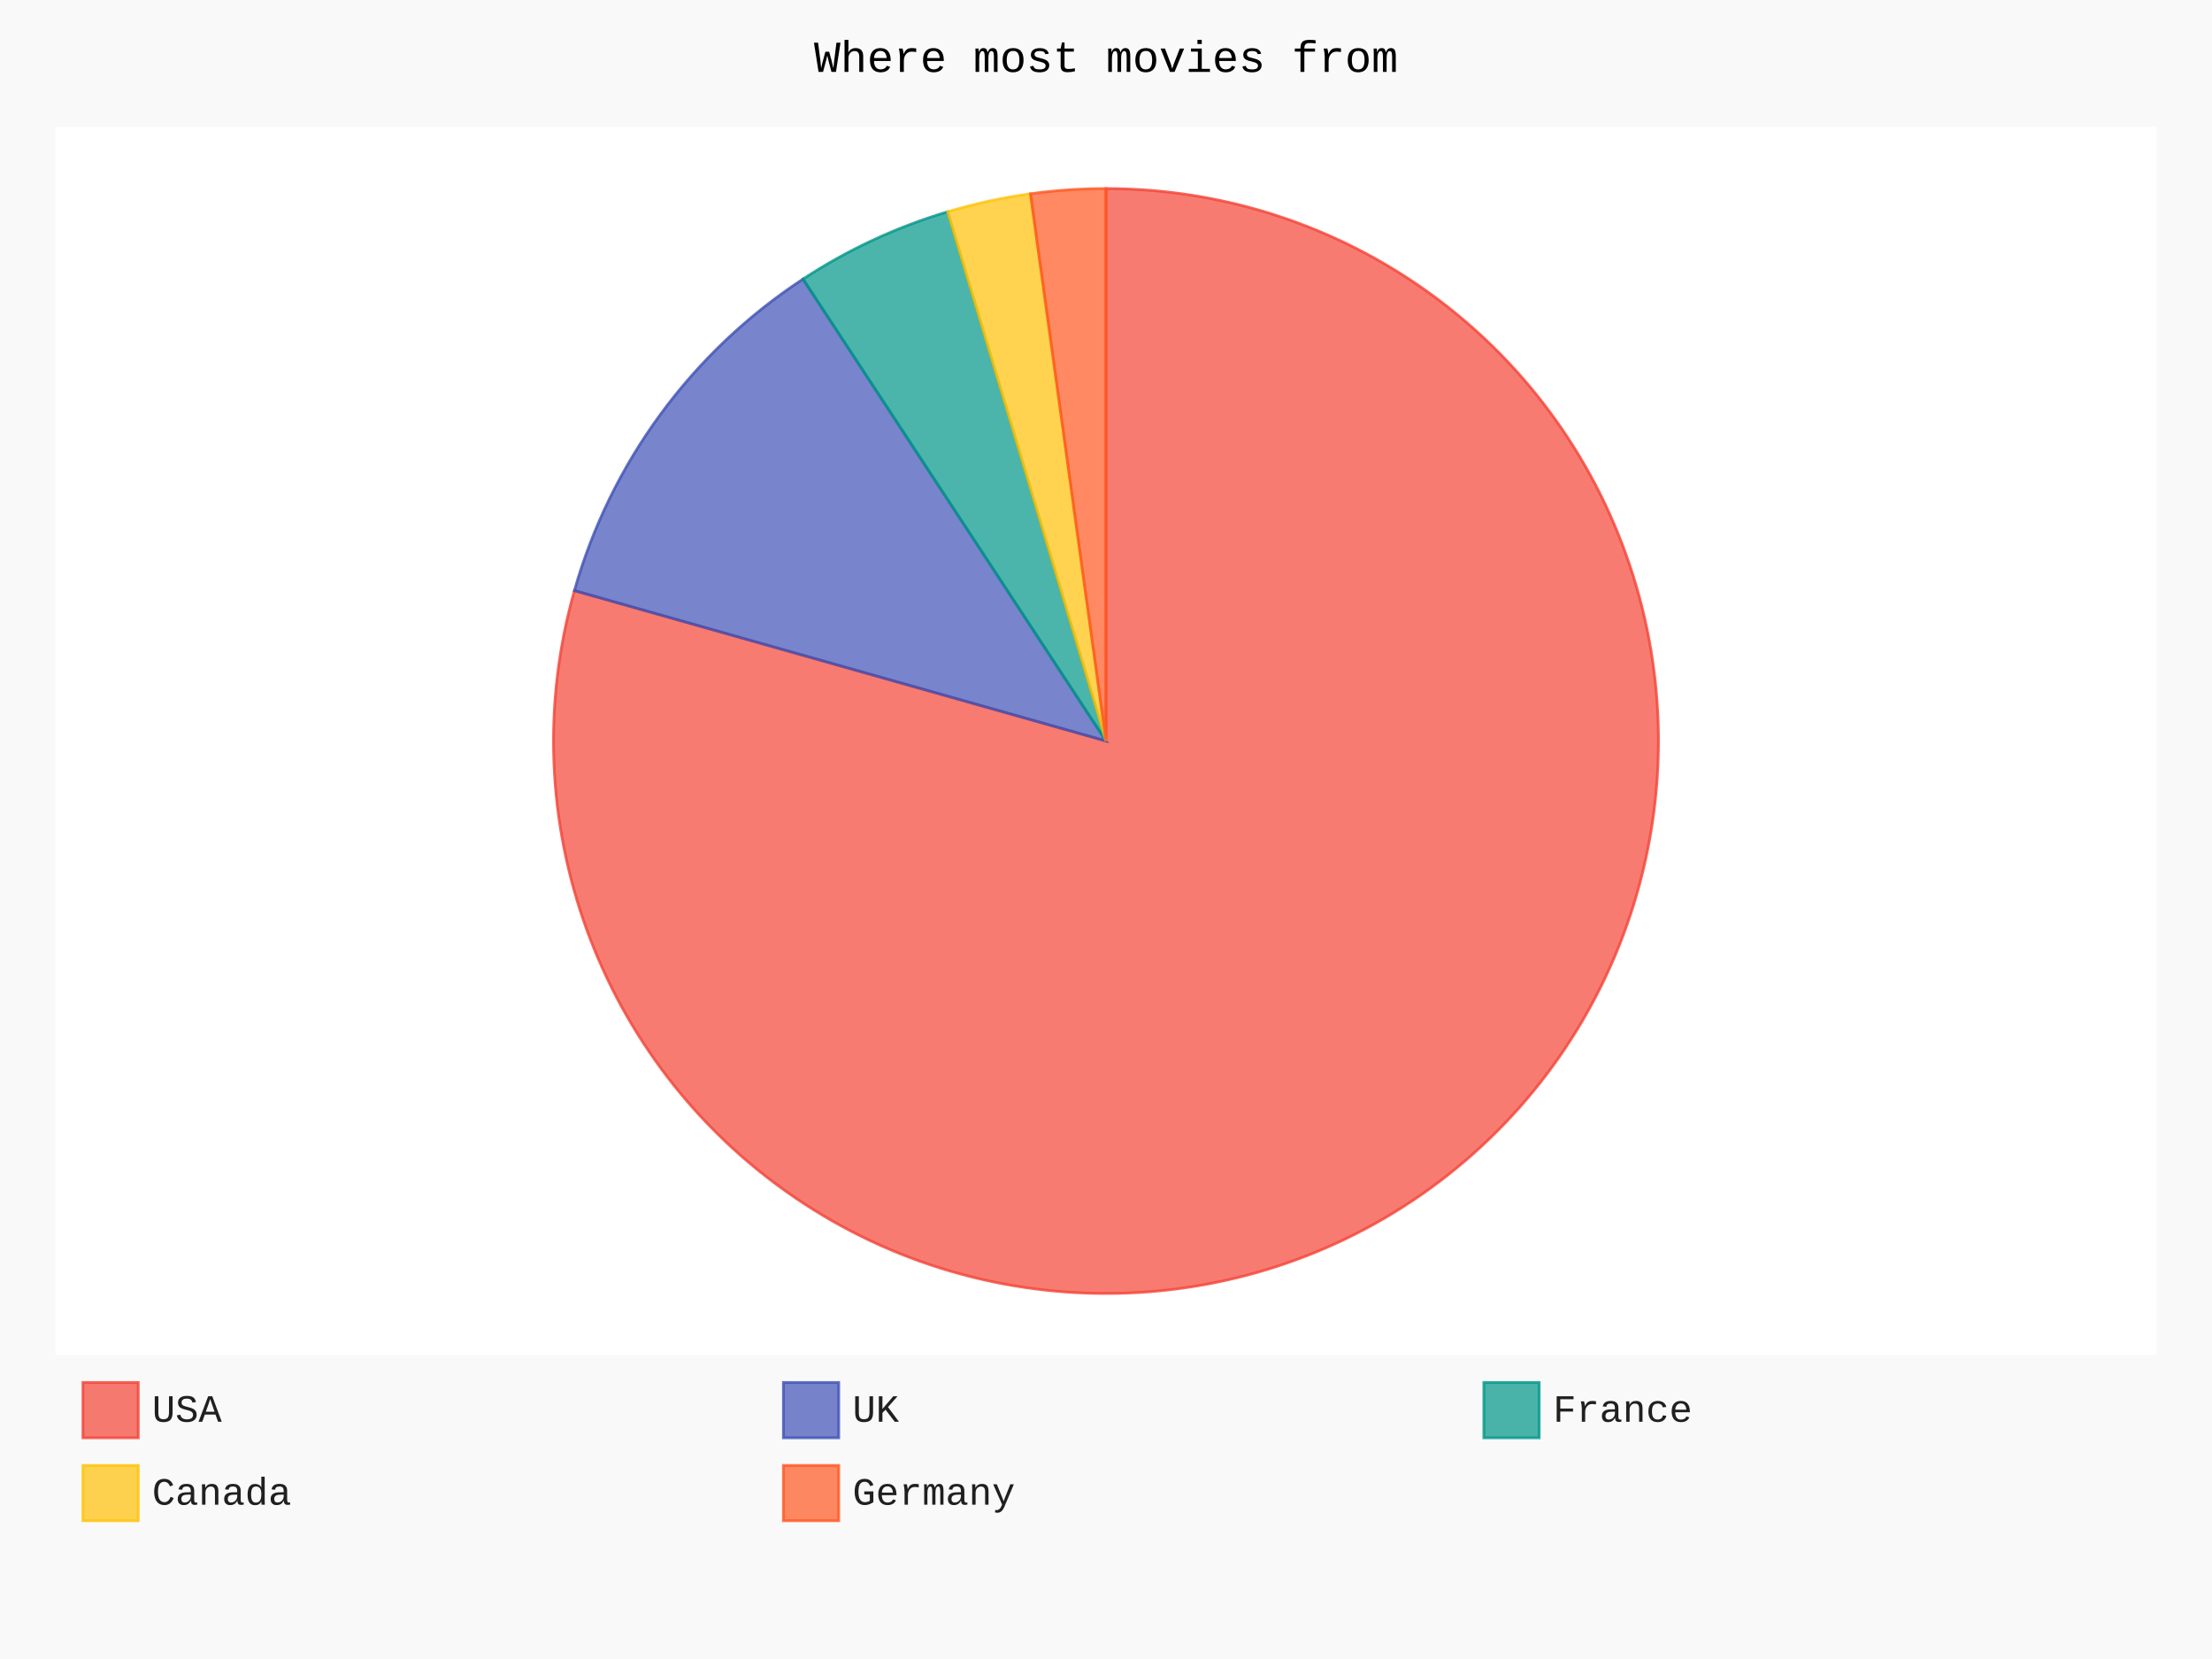
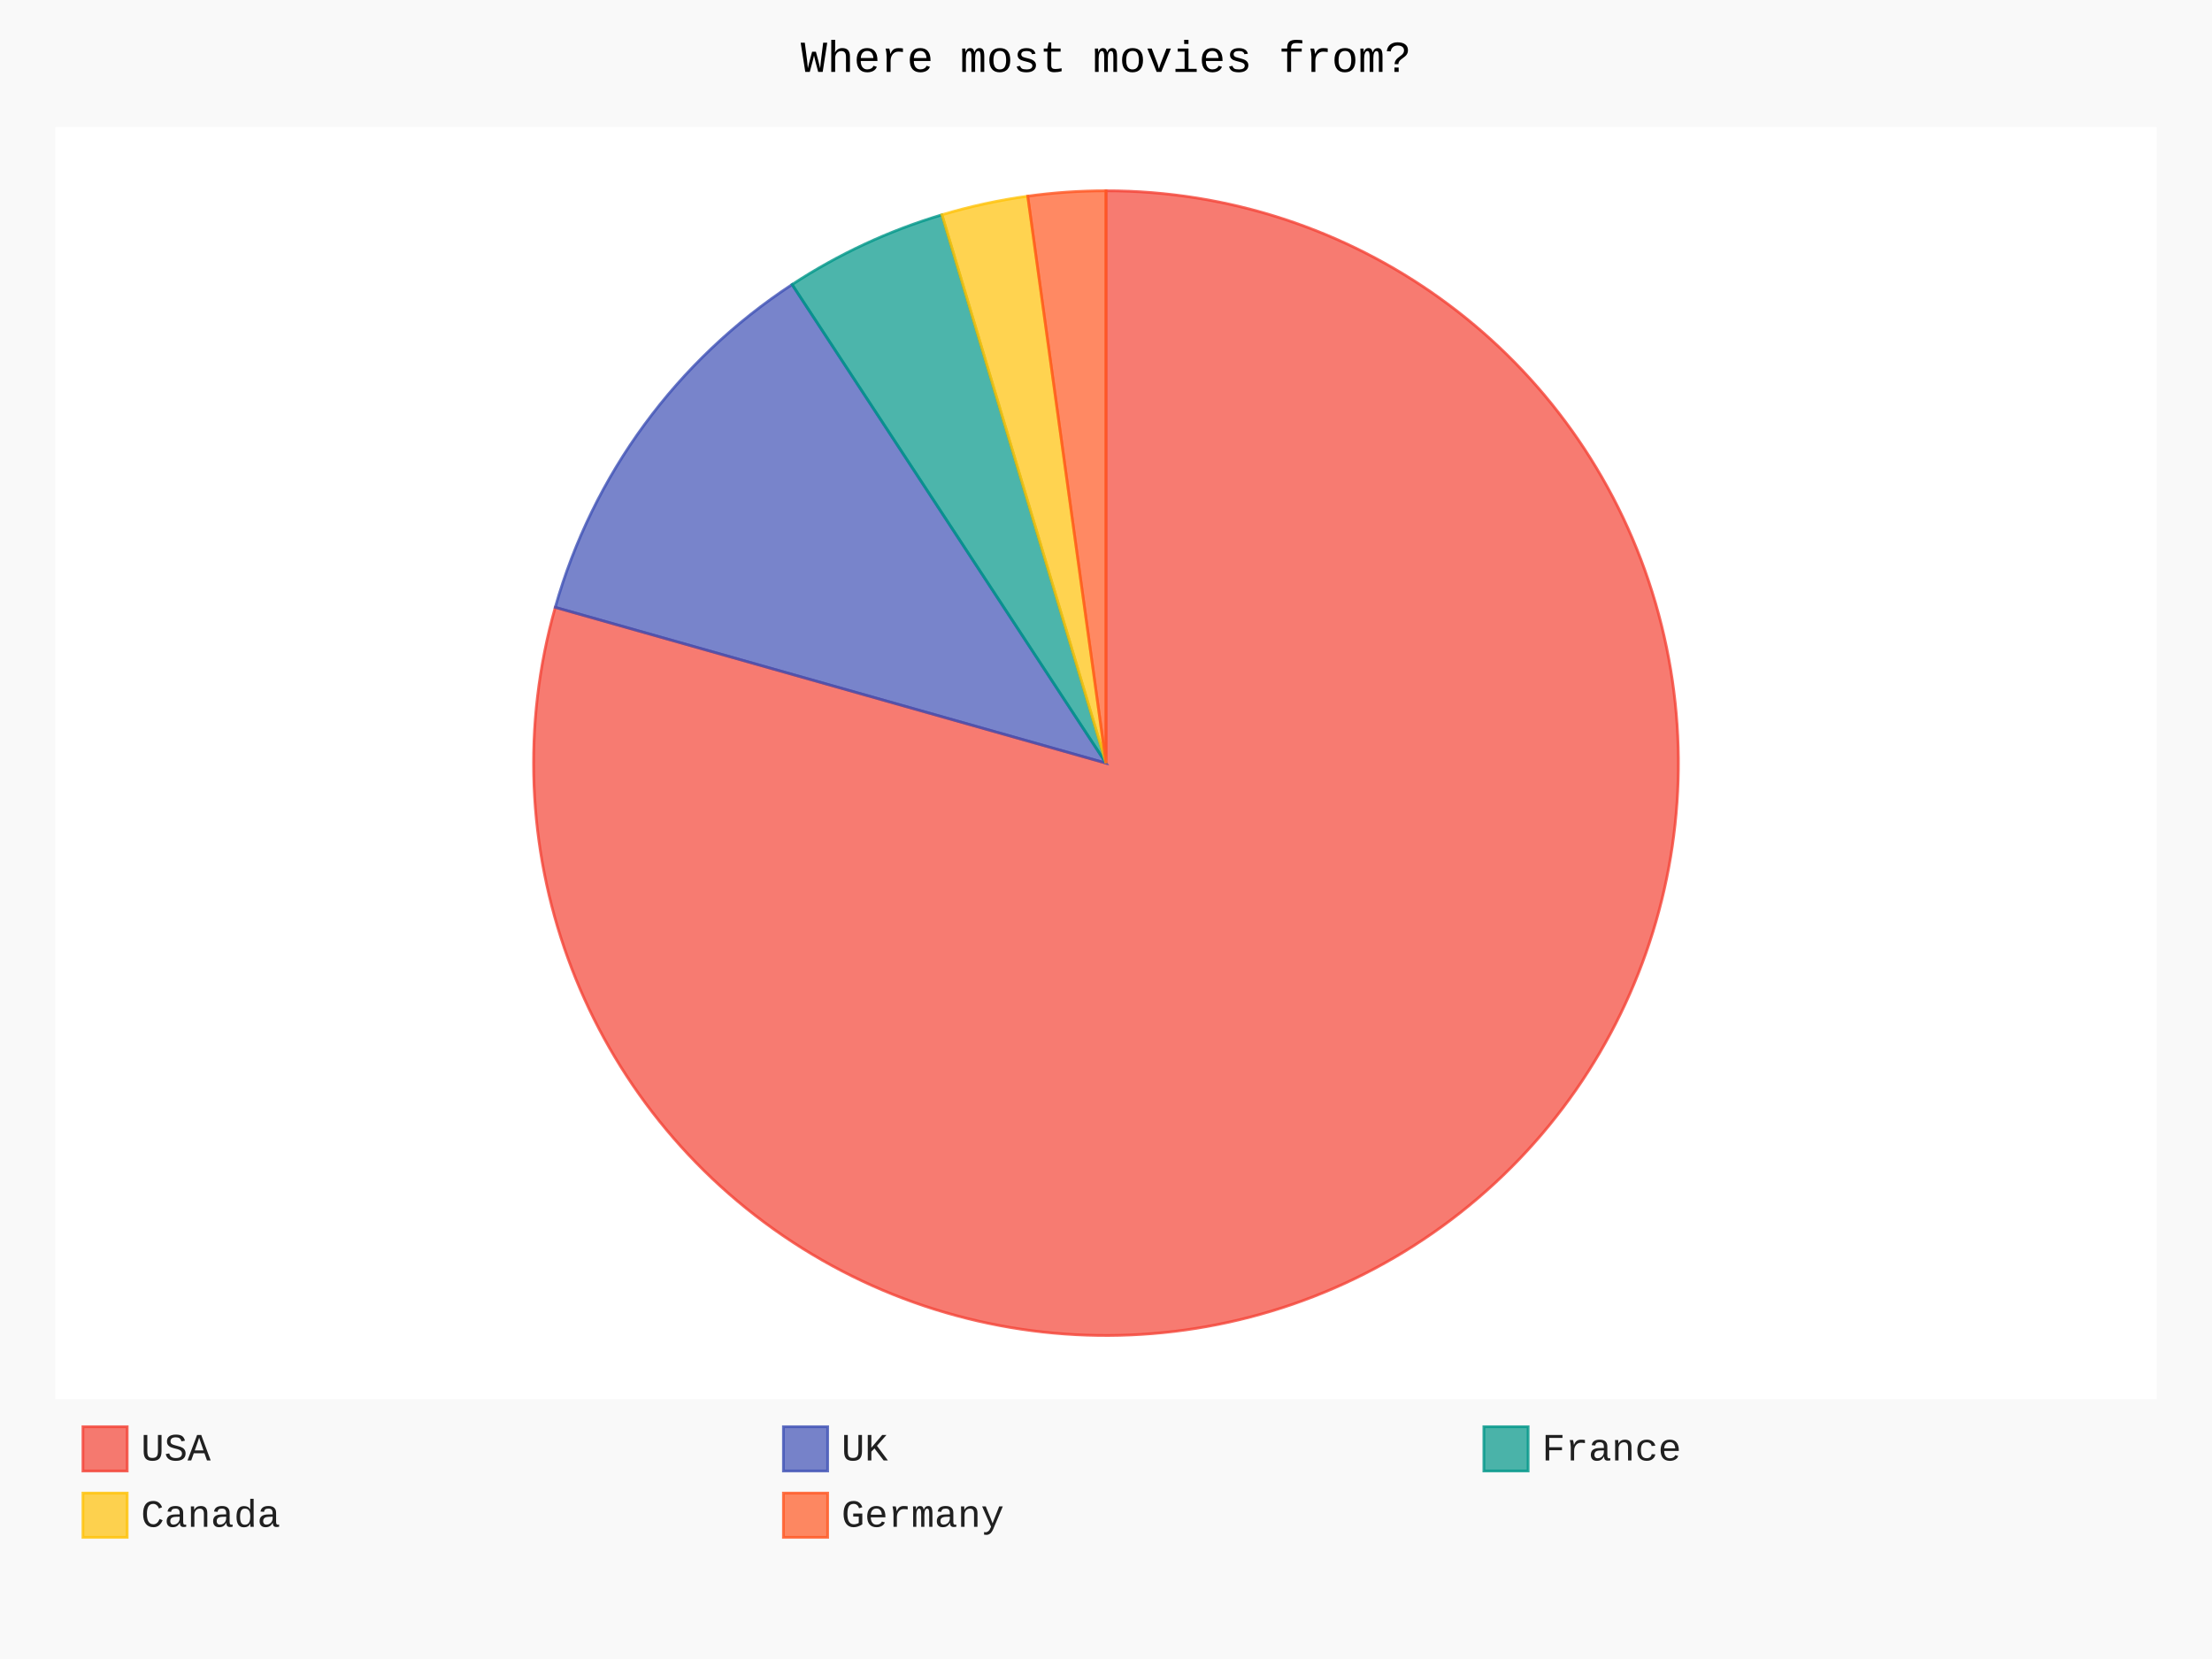
- <svg xmlns="http://www.w3.org/2000/svg" class="pygal-chart" id="chart-9e9a6fdc-5eb3-4c4c-92f6-2a5df0834c57" viewBox="0 0 800 600">
+ <svg xmlns="http://www.w3.org/2000/svg" class="pygal-chart" id="chart-1aa28729-9ae7-4d53-b505-920f23bb132c" viewBox="0 0 800 600">
  <defs>
-     <style type="text/css">#chart-9e9a6fdc-5eb3-4c4c-92f6-2a5df0834c57{-webkit-user-select:none;-webkit-font-smoothing:antialiased;font-family:Consolas,"Liberation Mono",Menlo,Courier,monospace}#chart-9e9a6fdc-5eb3-4c4c-92f6-2a5df0834c57 .title{font-family:Consolas,"Liberation Mono",Menlo,Courier,monospace;font-size:16px}#chart-9e9a6fdc-5eb3-4c4c-92f6-2a5df0834c57 .legends .legend text{font-family:Consolas,"Liberation Mono",Menlo,Courier,monospace;font-size:14px}#chart-9e9a6fdc-5eb3-4c4c-92f6-2a5df0834c57 .axis text{font-family:Consolas,"Liberation Mono",Menlo,Courier,monospace;font-size:10px}#chart-9e9a6fdc-5eb3-4c4c-92f6-2a5df0834c57 .axis text.major{font-family:Consolas,"Liberation Mono",Menlo,Courier,monospace;font-size:10px}#chart-9e9a6fdc-5eb3-4c4c-92f6-2a5df0834c57 .text-overlay text.value{font-family:Consolas,"Liberation Mono",Menlo,Courier,monospace;font-size:16px}#chart-9e9a6fdc-5eb3-4c4c-92f6-2a5df0834c57 .text-overlay text.label{font-family:Consolas,"Liberation Mono",Menlo,Courier,monospace;font-size:10px}#chart-9e9a6fdc-5eb3-4c4c-92f6-2a5df0834c57 .tooltip{font-family:Consolas,"Liberation Mono",Menlo,Courier,monospace;font-size:14px}#chart-9e9a6fdc-5eb3-4c4c-92f6-2a5df0834c57 text.no_data{font-family:Consolas,"Liberation Mono",Menlo,Courier,monospace;font-size:64px}
- #chart-9e9a6fdc-5eb3-4c4c-92f6-2a5df0834c57{background-color:rgba(249,249,249,1)}#chart-9e9a6fdc-5eb3-4c4c-92f6-2a5df0834c57 path,#chart-9e9a6fdc-5eb3-4c4c-92f6-2a5df0834c57 line,#chart-9e9a6fdc-5eb3-4c4c-92f6-2a5df0834c57 rect,#chart-9e9a6fdc-5eb3-4c4c-92f6-2a5df0834c57 circle{-webkit-transition:150ms;-moz-transition:150ms;transition:150ms}#chart-9e9a6fdc-5eb3-4c4c-92f6-2a5df0834c57 .graph &gt; .background{fill:rgba(249,249,249,1)}#chart-9e9a6fdc-5eb3-4c4c-92f6-2a5df0834c57 .plot &gt; .background{fill:rgba(255,255,255,1)}#chart-9e9a6fdc-5eb3-4c4c-92f6-2a5df0834c57 .graph{fill:rgba(0,0,0,.87)}#chart-9e9a6fdc-5eb3-4c4c-92f6-2a5df0834c57 text.no_data{fill:rgba(0,0,0,1)}#chart-9e9a6fdc-5eb3-4c4c-92f6-2a5df0834c57 .title{fill:rgba(0,0,0,1)}#chart-9e9a6fdc-5eb3-4c4c-92f6-2a5df0834c57 .legends .legend text{fill:rgba(0,0,0,.87)}#chart-9e9a6fdc-5eb3-4c4c-92f6-2a5df0834c57 .legends .legend:hover text{fill:rgba(0,0,0,1)}#chart-9e9a6fdc-5eb3-4c4c-92f6-2a5df0834c57 .axis .line{stroke:rgba(0,0,0,1)}#chart-9e9a6fdc-5eb3-4c4c-92f6-2a5df0834c57 .axis .guide.line{stroke:rgba(0,0,0,.54)}#chart-9e9a6fdc-5eb3-4c4c-92f6-2a5df0834c57 .axis .major.line{stroke:rgba(0,0,0,.87)}#chart-9e9a6fdc-5eb3-4c4c-92f6-2a5df0834c57 .axis text.major{fill:rgba(0,0,0,1)}#chart-9e9a6fdc-5eb3-4c4c-92f6-2a5df0834c57 .axis.y .guides:hover .guide.line,#chart-9e9a6fdc-5eb3-4c4c-92f6-2a5df0834c57 .line-graph .axis.x .guides:hover .guide.line,#chart-9e9a6fdc-5eb3-4c4c-92f6-2a5df0834c57 .stackedline-graph .axis.x .guides:hover .guide.line,#chart-9e9a6fdc-5eb3-4c4c-92f6-2a5df0834c57 .xy-graph .axis.x .guides:hover .guide.line{stroke:rgba(0,0,0,1)}#chart-9e9a6fdc-5eb3-4c4c-92f6-2a5df0834c57 .axis .guides:hover text{fill:rgba(0,0,0,1)}#chart-9e9a6fdc-5eb3-4c4c-92f6-2a5df0834c57 .reactive{fill-opacity:.7;stroke-opacity:.8}#chart-9e9a6fdc-5eb3-4c4c-92f6-2a5df0834c57 .ci{stroke:rgba(0,0,0,.87)}#chart-9e9a6fdc-5eb3-4c4c-92f6-2a5df0834c57 .reactive.active,#chart-9e9a6fdc-5eb3-4c4c-92f6-2a5df0834c57 .active .reactive{fill-opacity:.8;stroke-opacity:.9;stroke-width:4}#chart-9e9a6fdc-5eb3-4c4c-92f6-2a5df0834c57 .ci .reactive.active{stroke-width:1.5}#chart-9e9a6fdc-5eb3-4c4c-92f6-2a5df0834c57 .series text{fill:rgba(0,0,0,1)}#chart-9e9a6fdc-5eb3-4c4c-92f6-2a5df0834c57 .tooltip rect{fill:rgba(255,255,255,1);stroke:rgba(0,0,0,1);-webkit-transition:opacity 150ms;-moz-transition:opacity 150ms;transition:opacity 150ms}#chart-9e9a6fdc-5eb3-4c4c-92f6-2a5df0834c57 .tooltip .label{fill:rgba(0,0,0,.87)}#chart-9e9a6fdc-5eb3-4c4c-92f6-2a5df0834c57 .tooltip .label{fill:rgba(0,0,0,.87)}#chart-9e9a6fdc-5eb3-4c4c-92f6-2a5df0834c57 .tooltip .legend{font-size:.8em;fill:rgba(0,0,0,.54)}#chart-9e9a6fdc-5eb3-4c4c-92f6-2a5df0834c57 .tooltip .x_label{font-size:.6em;fill:rgba(0,0,0,1)}#chart-9e9a6fdc-5eb3-4c4c-92f6-2a5df0834c57 .tooltip .xlink{font-size:.5em;text-decoration:underline}#chart-9e9a6fdc-5eb3-4c4c-92f6-2a5df0834c57 .tooltip .value{font-size:1.5em}#chart-9e9a6fdc-5eb3-4c4c-92f6-2a5df0834c57 .bound{font-size:.5em}#chart-9e9a6fdc-5eb3-4c4c-92f6-2a5df0834c57 .max-value{font-size:.75em;fill:rgba(0,0,0,.54)}#chart-9e9a6fdc-5eb3-4c4c-92f6-2a5df0834c57 .map-element{fill:rgba(255,255,255,1);stroke:rgba(0,0,0,.54) !important}#chart-9e9a6fdc-5eb3-4c4c-92f6-2a5df0834c57 .map-element .reactive{fill-opacity:inherit;stroke-opacity:inherit}#chart-9e9a6fdc-5eb3-4c4c-92f6-2a5df0834c57 .color-0,#chart-9e9a6fdc-5eb3-4c4c-92f6-2a5df0834c57 .color-0 a:visited{stroke:#F44336;fill:#F44336}#chart-9e9a6fdc-5eb3-4c4c-92f6-2a5df0834c57 .color-1,#chart-9e9a6fdc-5eb3-4c4c-92f6-2a5df0834c57 .color-1 a:visited{stroke:#3F51B5;fill:#3F51B5}#chart-9e9a6fdc-5eb3-4c4c-92f6-2a5df0834c57 .color-2,#chart-9e9a6fdc-5eb3-4c4c-92f6-2a5df0834c57 .color-2 a:visited{stroke:#009688;fill:#009688}#chart-9e9a6fdc-5eb3-4c4c-92f6-2a5df0834c57 .color-3,#chart-9e9a6fdc-5eb3-4c4c-92f6-2a5df0834c57 .color-3 a:visited{stroke:#FFC107;fill:#FFC107}#chart-9e9a6fdc-5eb3-4c4c-92f6-2a5df0834c57 .color-4,#chart-9e9a6fdc-5eb3-4c4c-92f6-2a5df0834c57 .color-4 a:visited{stroke:#FF5722;fill:#FF5722}#chart-9e9a6fdc-5eb3-4c4c-92f6-2a5df0834c57 .text-overlay .color-0 text{fill:black}#chart-9e9a6fdc-5eb3-4c4c-92f6-2a5df0834c57 .text-overlay .color-1 text{fill:black}#chart-9e9a6fdc-5eb3-4c4c-92f6-2a5df0834c57 .text-overlay .color-2 text{fill:black}#chart-9e9a6fdc-5eb3-4c4c-92f6-2a5df0834c57 .text-overlay .color-3 text{fill:black}#chart-9e9a6fdc-5eb3-4c4c-92f6-2a5df0834c57 .text-overlay .color-4 text{fill:black}
- #chart-9e9a6fdc-5eb3-4c4c-92f6-2a5df0834c57 text.no_data{text-anchor:middle}#chart-9e9a6fdc-5eb3-4c4c-92f6-2a5df0834c57 .guide.line{fill:none}#chart-9e9a6fdc-5eb3-4c4c-92f6-2a5df0834c57 .centered{text-anchor:middle}#chart-9e9a6fdc-5eb3-4c4c-92f6-2a5df0834c57 .title{text-anchor:middle}#chart-9e9a6fdc-5eb3-4c4c-92f6-2a5df0834c57 .legends .legend text{fill-opacity:1}#chart-9e9a6fdc-5eb3-4c4c-92f6-2a5df0834c57 .axis.x text{text-anchor:middle}#chart-9e9a6fdc-5eb3-4c4c-92f6-2a5df0834c57 .axis.x:not(.web) text[transform]{text-anchor:start}#chart-9e9a6fdc-5eb3-4c4c-92f6-2a5df0834c57 .axis.x:not(.web) text[transform].backwards{text-anchor:end}#chart-9e9a6fdc-5eb3-4c4c-92f6-2a5df0834c57 .axis.y text{text-anchor:end}#chart-9e9a6fdc-5eb3-4c4c-92f6-2a5df0834c57 .axis.y text[transform].backwards{text-anchor:start}#chart-9e9a6fdc-5eb3-4c4c-92f6-2a5df0834c57 .axis.y2 text{text-anchor:start}#chart-9e9a6fdc-5eb3-4c4c-92f6-2a5df0834c57 .axis.y2 text[transform].backwards{text-anchor:end}#chart-9e9a6fdc-5eb3-4c4c-92f6-2a5df0834c57 .axis .guide.line{stroke-dasharray:4,4}#chart-9e9a6fdc-5eb3-4c4c-92f6-2a5df0834c57 .axis .major.guide.line{stroke-dasharray:6,6}#chart-9e9a6fdc-5eb3-4c4c-92f6-2a5df0834c57 .horizontal .axis.y .guide.line,#chart-9e9a6fdc-5eb3-4c4c-92f6-2a5df0834c57 .horizontal .axis.y2 .guide.line,#chart-9e9a6fdc-5eb3-4c4c-92f6-2a5df0834c57 .vertical .axis.x .guide.line{opacity:0}#chart-9e9a6fdc-5eb3-4c4c-92f6-2a5df0834c57 .horizontal .axis.always_show .guide.line,#chart-9e9a6fdc-5eb3-4c4c-92f6-2a5df0834c57 .vertical .axis.always_show .guide.line{opacity:1 !important}#chart-9e9a6fdc-5eb3-4c4c-92f6-2a5df0834c57 .axis.y .guides:hover .guide.line,#chart-9e9a6fdc-5eb3-4c4c-92f6-2a5df0834c57 .axis.y2 .guides:hover .guide.line,#chart-9e9a6fdc-5eb3-4c4c-92f6-2a5df0834c57 .axis.x .guides:hover .guide.line{opacity:1}#chart-9e9a6fdc-5eb3-4c4c-92f6-2a5df0834c57 .axis .guides:hover text{opacity:1}#chart-9e9a6fdc-5eb3-4c4c-92f6-2a5df0834c57 .nofill{fill:none}#chart-9e9a6fdc-5eb3-4c4c-92f6-2a5df0834c57 .subtle-fill{fill-opacity:.2}#chart-9e9a6fdc-5eb3-4c4c-92f6-2a5df0834c57 .dot{stroke-width:1px;fill-opacity:1}#chart-9e9a6fdc-5eb3-4c4c-92f6-2a5df0834c57 .dot.active{stroke-width:5px}#chart-9e9a6fdc-5eb3-4c4c-92f6-2a5df0834c57 .dot.negative{fill:transparent}#chart-9e9a6fdc-5eb3-4c4c-92f6-2a5df0834c57 text,#chart-9e9a6fdc-5eb3-4c4c-92f6-2a5df0834c57 tspan{stroke:none !important}#chart-9e9a6fdc-5eb3-4c4c-92f6-2a5df0834c57 .series text.active{opacity:1}#chart-9e9a6fdc-5eb3-4c4c-92f6-2a5df0834c57 .tooltip rect{fill-opacity:.95;stroke-width:.5}#chart-9e9a6fdc-5eb3-4c4c-92f6-2a5df0834c57 .tooltip text{fill-opacity:1}#chart-9e9a6fdc-5eb3-4c4c-92f6-2a5df0834c57 .showable{visibility:hidden}#chart-9e9a6fdc-5eb3-4c4c-92f6-2a5df0834c57 .showable.shown{visibility:visible}#chart-9e9a6fdc-5eb3-4c4c-92f6-2a5df0834c57 .gauge-background{fill:rgba(229,229,229,1);stroke:none}#chart-9e9a6fdc-5eb3-4c4c-92f6-2a5df0834c57 .bg-lines{stroke:rgba(249,249,249,1);stroke-width:2px}</style>
+     <style type="text/css">#chart-1aa28729-9ae7-4d53-b505-920f23bb132c{-webkit-user-select:none;-webkit-font-smoothing:antialiased;font-family:Consolas,"Liberation Mono",Menlo,Courier,monospace}#chart-1aa28729-9ae7-4d53-b505-920f23bb132c .title{font-family:Consolas,"Liberation Mono",Menlo,Courier,monospace;font-size:16px}#chart-1aa28729-9ae7-4d53-b505-920f23bb132c .legends .legend text{font-family:Consolas,"Liberation Mono",Menlo,Courier,monospace;font-size:14px}#chart-1aa28729-9ae7-4d53-b505-920f23bb132c .axis text{font-family:Consolas,"Liberation Mono",Menlo,Courier,monospace;font-size:10px}#chart-1aa28729-9ae7-4d53-b505-920f23bb132c .axis text.major{font-family:Consolas,"Liberation Mono",Menlo,Courier,monospace;font-size:10px}#chart-1aa28729-9ae7-4d53-b505-920f23bb132c .text-overlay text.value{font-family:Consolas,"Liberation Mono",Menlo,Courier,monospace;font-size:16px}#chart-1aa28729-9ae7-4d53-b505-920f23bb132c .text-overlay text.label{font-family:Consolas,"Liberation Mono",Menlo,Courier,monospace;font-size:10px}#chart-1aa28729-9ae7-4d53-b505-920f23bb132c .tooltip{font-family:Consolas,"Liberation Mono",Menlo,Courier,monospace;font-size:14px}#chart-1aa28729-9ae7-4d53-b505-920f23bb132c text.no_data{font-family:Consolas,"Liberation Mono",Menlo,Courier,monospace;font-size:64px}
+ #chart-1aa28729-9ae7-4d53-b505-920f23bb132c{background-color:rgba(249,249,249,1)}#chart-1aa28729-9ae7-4d53-b505-920f23bb132c path,#chart-1aa28729-9ae7-4d53-b505-920f23bb132c line,#chart-1aa28729-9ae7-4d53-b505-920f23bb132c rect,#chart-1aa28729-9ae7-4d53-b505-920f23bb132c circle{-webkit-transition:150ms;-moz-transition:150ms;transition:150ms}#chart-1aa28729-9ae7-4d53-b505-920f23bb132c .graph &gt; .background{fill:rgba(249,249,249,1)}#chart-1aa28729-9ae7-4d53-b505-920f23bb132c .plot &gt; .background{fill:rgba(255,255,255,1)}#chart-1aa28729-9ae7-4d53-b505-920f23bb132c .graph{fill:rgba(0,0,0,.87)}#chart-1aa28729-9ae7-4d53-b505-920f23bb132c text.no_data{fill:rgba(0,0,0,1)}#chart-1aa28729-9ae7-4d53-b505-920f23bb132c .title{fill:rgba(0,0,0,1)}#chart-1aa28729-9ae7-4d53-b505-920f23bb132c .legends .legend text{fill:rgba(0,0,0,.87)}#chart-1aa28729-9ae7-4d53-b505-920f23bb132c .legends .legend:hover text{fill:rgba(0,0,0,1)}#chart-1aa28729-9ae7-4d53-b505-920f23bb132c .axis .line{stroke:rgba(0,0,0,1)}#chart-1aa28729-9ae7-4d53-b505-920f23bb132c .axis .guide.line{stroke:rgba(0,0,0,.54)}#chart-1aa28729-9ae7-4d53-b505-920f23bb132c .axis .major.line{stroke:rgba(0,0,0,.87)}#chart-1aa28729-9ae7-4d53-b505-920f23bb132c .axis text.major{fill:rgba(0,0,0,1)}#chart-1aa28729-9ae7-4d53-b505-920f23bb132c .axis.y .guides:hover .guide.line,#chart-1aa28729-9ae7-4d53-b505-920f23bb132c .line-graph .axis.x .guides:hover .guide.line,#chart-1aa28729-9ae7-4d53-b505-920f23bb132c .stackedline-graph .axis.x .guides:hover .guide.line,#chart-1aa28729-9ae7-4d53-b505-920f23bb132c .xy-graph .axis.x .guides:hover .guide.line{stroke:rgba(0,0,0,1)}#chart-1aa28729-9ae7-4d53-b505-920f23bb132c .axis .guides:hover text{fill:rgba(0,0,0,1)}#chart-1aa28729-9ae7-4d53-b505-920f23bb132c .reactive{fill-opacity:.7;stroke-opacity:.8}#chart-1aa28729-9ae7-4d53-b505-920f23bb132c .ci{stroke:rgba(0,0,0,.87)}#chart-1aa28729-9ae7-4d53-b505-920f23bb132c .reactive.active,#chart-1aa28729-9ae7-4d53-b505-920f23bb132c .active .reactive{fill-opacity:.8;stroke-opacity:.9;stroke-width:4}#chart-1aa28729-9ae7-4d53-b505-920f23bb132c .ci .reactive.active{stroke-width:1.5}#chart-1aa28729-9ae7-4d53-b505-920f23bb132c .series text{fill:rgba(0,0,0,1)}#chart-1aa28729-9ae7-4d53-b505-920f23bb132c .tooltip rect{fill:rgba(255,255,255,1);stroke:rgba(0,0,0,1);-webkit-transition:opacity 150ms;-moz-transition:opacity 150ms;transition:opacity 150ms}#chart-1aa28729-9ae7-4d53-b505-920f23bb132c .tooltip .label{fill:rgba(0,0,0,.87)}#chart-1aa28729-9ae7-4d53-b505-920f23bb132c .tooltip .label{fill:rgba(0,0,0,.87)}#chart-1aa28729-9ae7-4d53-b505-920f23bb132c .tooltip .legend{font-size:.8em;fill:rgba(0,0,0,.54)}#chart-1aa28729-9ae7-4d53-b505-920f23bb132c .tooltip .x_label{font-size:.6em;fill:rgba(0,0,0,1)}#chart-1aa28729-9ae7-4d53-b505-920f23bb132c .tooltip .xlink{font-size:.5em;text-decoration:underline}#chart-1aa28729-9ae7-4d53-b505-920f23bb132c .tooltip .value{font-size:1.5em}#chart-1aa28729-9ae7-4d53-b505-920f23bb132c .bound{font-size:.5em}#chart-1aa28729-9ae7-4d53-b505-920f23bb132c .max-value{font-size:.75em;fill:rgba(0,0,0,.54)}#chart-1aa28729-9ae7-4d53-b505-920f23bb132c .map-element{fill:rgba(255,255,255,1);stroke:rgba(0,0,0,.54) !important}#chart-1aa28729-9ae7-4d53-b505-920f23bb132c .map-element .reactive{fill-opacity:inherit;stroke-opacity:inherit}#chart-1aa28729-9ae7-4d53-b505-920f23bb132c .color-0,#chart-1aa28729-9ae7-4d53-b505-920f23bb132c .color-0 a:visited{stroke:#F44336;fill:#F44336}#chart-1aa28729-9ae7-4d53-b505-920f23bb132c .color-1,#chart-1aa28729-9ae7-4d53-b505-920f23bb132c .color-1 a:visited{stroke:#3F51B5;fill:#3F51B5}#chart-1aa28729-9ae7-4d53-b505-920f23bb132c .color-2,#chart-1aa28729-9ae7-4d53-b505-920f23bb132c .color-2 a:visited{stroke:#009688;fill:#009688}#chart-1aa28729-9ae7-4d53-b505-920f23bb132c .color-3,#chart-1aa28729-9ae7-4d53-b505-920f23bb132c .color-3 a:visited{stroke:#FFC107;fill:#FFC107}#chart-1aa28729-9ae7-4d53-b505-920f23bb132c .color-4,#chart-1aa28729-9ae7-4d53-b505-920f23bb132c .color-4 a:visited{stroke:#FF5722;fill:#FF5722}#chart-1aa28729-9ae7-4d53-b505-920f23bb132c .text-overlay .color-0 text{fill:black}#chart-1aa28729-9ae7-4d53-b505-920f23bb132c .text-overlay .color-1 text{fill:black}#chart-1aa28729-9ae7-4d53-b505-920f23bb132c .text-overlay .color-2 text{fill:black}#chart-1aa28729-9ae7-4d53-b505-920f23bb132c .text-overlay .color-3 text{fill:black}#chart-1aa28729-9ae7-4d53-b505-920f23bb132c .text-overlay .color-4 text{fill:black}
+ #chart-1aa28729-9ae7-4d53-b505-920f23bb132c text.no_data{text-anchor:middle}#chart-1aa28729-9ae7-4d53-b505-920f23bb132c .guide.line{fill:none}#chart-1aa28729-9ae7-4d53-b505-920f23bb132c .centered{text-anchor:middle}#chart-1aa28729-9ae7-4d53-b505-920f23bb132c .title{text-anchor:middle}#chart-1aa28729-9ae7-4d53-b505-920f23bb132c .legends .legend text{fill-opacity:1}#chart-1aa28729-9ae7-4d53-b505-920f23bb132c .axis.x text{text-anchor:middle}#chart-1aa28729-9ae7-4d53-b505-920f23bb132c .axis.x:not(.web) text[transform]{text-anchor:start}#chart-1aa28729-9ae7-4d53-b505-920f23bb132c .axis.x:not(.web) text[transform].backwards{text-anchor:end}#chart-1aa28729-9ae7-4d53-b505-920f23bb132c .axis.y text{text-anchor:end}#chart-1aa28729-9ae7-4d53-b505-920f23bb132c .axis.y text[transform].backwards{text-anchor:start}#chart-1aa28729-9ae7-4d53-b505-920f23bb132c .axis.y2 text{text-anchor:start}#chart-1aa28729-9ae7-4d53-b505-920f23bb132c .axis.y2 text[transform].backwards{text-anchor:end}#chart-1aa28729-9ae7-4d53-b505-920f23bb132c .axis .guide.line{stroke-dasharray:4,4}#chart-1aa28729-9ae7-4d53-b505-920f23bb132c .axis .major.guide.line{stroke-dasharray:6,6}#chart-1aa28729-9ae7-4d53-b505-920f23bb132c .horizontal .axis.y .guide.line,#chart-1aa28729-9ae7-4d53-b505-920f23bb132c .horizontal .axis.y2 .guide.line,#chart-1aa28729-9ae7-4d53-b505-920f23bb132c .vertical .axis.x .guide.line{opacity:0}#chart-1aa28729-9ae7-4d53-b505-920f23bb132c .horizontal .axis.always_show .guide.line,#chart-1aa28729-9ae7-4d53-b505-920f23bb132c .vertical .axis.always_show .guide.line{opacity:1 !important}#chart-1aa28729-9ae7-4d53-b505-920f23bb132c .axis.y .guides:hover .guide.line,#chart-1aa28729-9ae7-4d53-b505-920f23bb132c .axis.y2 .guides:hover .guide.line,#chart-1aa28729-9ae7-4d53-b505-920f23bb132c .axis.x .guides:hover .guide.line{opacity:1}#chart-1aa28729-9ae7-4d53-b505-920f23bb132c .axis .guides:hover text{opacity:1}#chart-1aa28729-9ae7-4d53-b505-920f23bb132c .nofill{fill:none}#chart-1aa28729-9ae7-4d53-b505-920f23bb132c .subtle-fill{fill-opacity:.2}#chart-1aa28729-9ae7-4d53-b505-920f23bb132c .dot{stroke-width:1px;fill-opacity:1}#chart-1aa28729-9ae7-4d53-b505-920f23bb132c .dot.active{stroke-width:5px}#chart-1aa28729-9ae7-4d53-b505-920f23bb132c .dot.negative{fill:transparent}#chart-1aa28729-9ae7-4d53-b505-920f23bb132c text,#chart-1aa28729-9ae7-4d53-b505-920f23bb132c tspan{stroke:none !important}#chart-1aa28729-9ae7-4d53-b505-920f23bb132c .series text.active{opacity:1}#chart-1aa28729-9ae7-4d53-b505-920f23bb132c .tooltip rect{fill-opacity:.95;stroke-width:.5}#chart-1aa28729-9ae7-4d53-b505-920f23bb132c .tooltip text{fill-opacity:1}#chart-1aa28729-9ae7-4d53-b505-920f23bb132c .showable{visibility:hidden}#chart-1aa28729-9ae7-4d53-b505-920f23bb132c .showable.shown{visibility:visible}#chart-1aa28729-9ae7-4d53-b505-920f23bb132c .gauge-background{fill:rgba(229,229,229,1);stroke:none}#chart-1aa28729-9ae7-4d53-b505-920f23bb132c .bg-lines{stroke:rgba(249,249,249,1);stroke-width:2px}</style>
  </defs>
  <g class="graph pie-graph vertical">
    <rect class="background" height="600" width="800" x="0" y="0" />
    <g class="plot" transform="translate(20, 46)">
-       <rect class="background" height="444.0" width="760" x="0" y="0" />
+       <rect class="background" height="460.0" width="760" x="0" y="0" />
      <g class="series serie-0 color-0">
        <g class="slices">
          <g class="slice">
-             <path class="slice reactive tooltip-trigger" d="M380 22.2 A199.8 199.8 0 1 1 187.743 167.617 L380 222 A0 0 0 1 0 380 222 z" />
+             <path class="slice reactive tooltip-trigger" d="M380 23 A207 207 0 1 1 180.815 173.658 L380 230 A0 0 0 1 0 380 230 z" />
          </g>
        </g>
      </g>
      <g class="series serie-1 color-1">
        <g class="slices">
          <g class="slice">
-             <path class="slice reactive tooltip-trigger" d="M187.743 167.617 A199.8 199.8 0 0 1 270.42 54.93 L380 222 A0 0 0 0 0 380 222 z" />
+             <path class="slice reactive tooltip-trigger" d="M180.815 173.658 A207 207 0 0 1 266.471 56.91 L380 230 A0 0 0 0 0 380 230 z" />
          </g>
        </g>
      </g>
      <g class="series serie-2 color-2">
        <g class="slices">
          <g class="slice">
-             <path class="slice reactive tooltip-trigger" d="M270.42 54.93 A199.8 199.8 0 0 1 322.72 30.587 L380 222 A0 0 0 0 0 380 222 z" />
+             <path class="slice reactive tooltip-trigger" d="M266.471 56.91 A207 207 0 0 1 320.656 31.689 L380 230 A0 0 0 0 0 380 230 z" />
          </g>
        </g>
      </g>
      <g class="series serie-3 color-3">
        <g class="slices">
          <g class="slice">
-             <path class="slice reactive tooltip-trigger" d="M322.72 30.587 A199.8 199.8 0 0 1 352.675 24.077 L380 222 A0 0 0 0 0 380 222 z" />
+             <path class="slice reactive tooltip-trigger" d="M320.656 31.689 A207 207 0 0 1 351.69 24.945 L380 230 A0 0 0 0 0 380 230 z" />
          </g>
        </g>
      </g>
      <g class="series serie-4 color-4">
        <g class="slices">
          <g class="slice">
-             <path class="slice reactive tooltip-trigger" d="M352.675 24.077 A199.8 199.8 0 0 1 380 22.2 L380 222 A0 0 0 0 0 380 222 z" />
+             <path class="slice reactive tooltip-trigger" d="M351.69 24.945 A207 207 0 0 1 380 23 L380 230 A0 0 0 0 0 380 230 z" />
          </g>
        </g>
      </g>
    </g>
    <g class="titles">
-       <text class="title plot_title" x="400.0" y="26">Where most movies from</text>
+       <text class="title plot_title" x="400.0" y="26">Where most movies from?</text>
    </g>
    <g class="plot overlay" transform="translate(20, 46)">
      <g class="series serie-0 color-0" />
      <g class="series serie-1 color-1" />
      <g class="series serie-2 color-2" />
      <g class="series serie-3 color-3" />
      <g class="series serie-4 color-4" />
    </g>
    <g class="plot text-overlay" transform="translate(20, 46)">
      <g class="series serie-0 color-0" />
      <g class="series serie-1 color-1" />
      <g class="series serie-2 color-2" />
      <g class="series serie-3 color-3" />
      <g class="series serie-4 color-4" />
    </g>
    <g class="plot tooltip-overlay" transform="translate(20, 46)">
      <g class="tooltip" style="opacity: 0" transform="translate(0 0)">
        <rect class="tooltip-box" height="0" rx="0" ry="0" width="0" />
        <g class="text" />
      </g>
    </g>
-     <g class="legends" transform="translate(30, 500)">
+     <g class="legends" transform="translate(30, 516)">
      <g class="legend reactive activate-serie" id="activate-serie-0">
-         <rect class="color-0 reactive" height="20" width="20" x="0.0" y="0.0" />
-         <text x="25.0" y="14.2">USA</text>
+         <rect class="color-0 reactive" height="16" width="16" x="0.0" y="0.0" />
+         <text x="21.0" y="12.2">USA</text>
      </g>
      <g class="legend reactive activate-serie" id="activate-serie-1">
-         <rect class="color-1 reactive" height="20" width="20" x="253.333" y="0.0" />
-         <text x="278.333" y="14.2">UK</text>
+         <rect class="color-1 reactive" height="16" width="16" x="253.333" y="0.0" />
+         <text x="274.333" y="12.2">UK</text>
      </g>
      <g class="legend reactive activate-serie" id="activate-serie-2">
-         <rect class="color-2 reactive" height="20" width="20" x="506.667" y="0.0" />
-         <text x="531.667" y="14.2">France</text>
+         <rect class="color-2 reactive" height="16" width="16" x="506.667" y="0.0" />
+         <text x="527.667" y="12.2">France</text>
      </g>
      <g class="legend reactive activate-serie" id="activate-serie-3">
-         <rect class="color-3 reactive" height="20" width="20" x="0.0" y="30.0" />
-         <text x="25.0" y="44.2">Canada</text>
+         <rect class="color-3 reactive" height="16" width="16" x="0.0" y="24.0" />
+         <text x="21.0" y="36.2">Canada</text>
      </g>
      <g class="legend reactive activate-serie" id="activate-serie-4">
-         <rect class="color-4 reactive" height="20" width="20" x="253.333" y="30.0" />
-         <text x="278.333" y="44.2">Germany</text>
+         <rect class="color-4 reactive" height="16" width="16" x="253.333" y="24.0" />
+         <text x="274.333" y="36.2">Germany</text>
      </g>
    </g>
  </g>
</svg>
